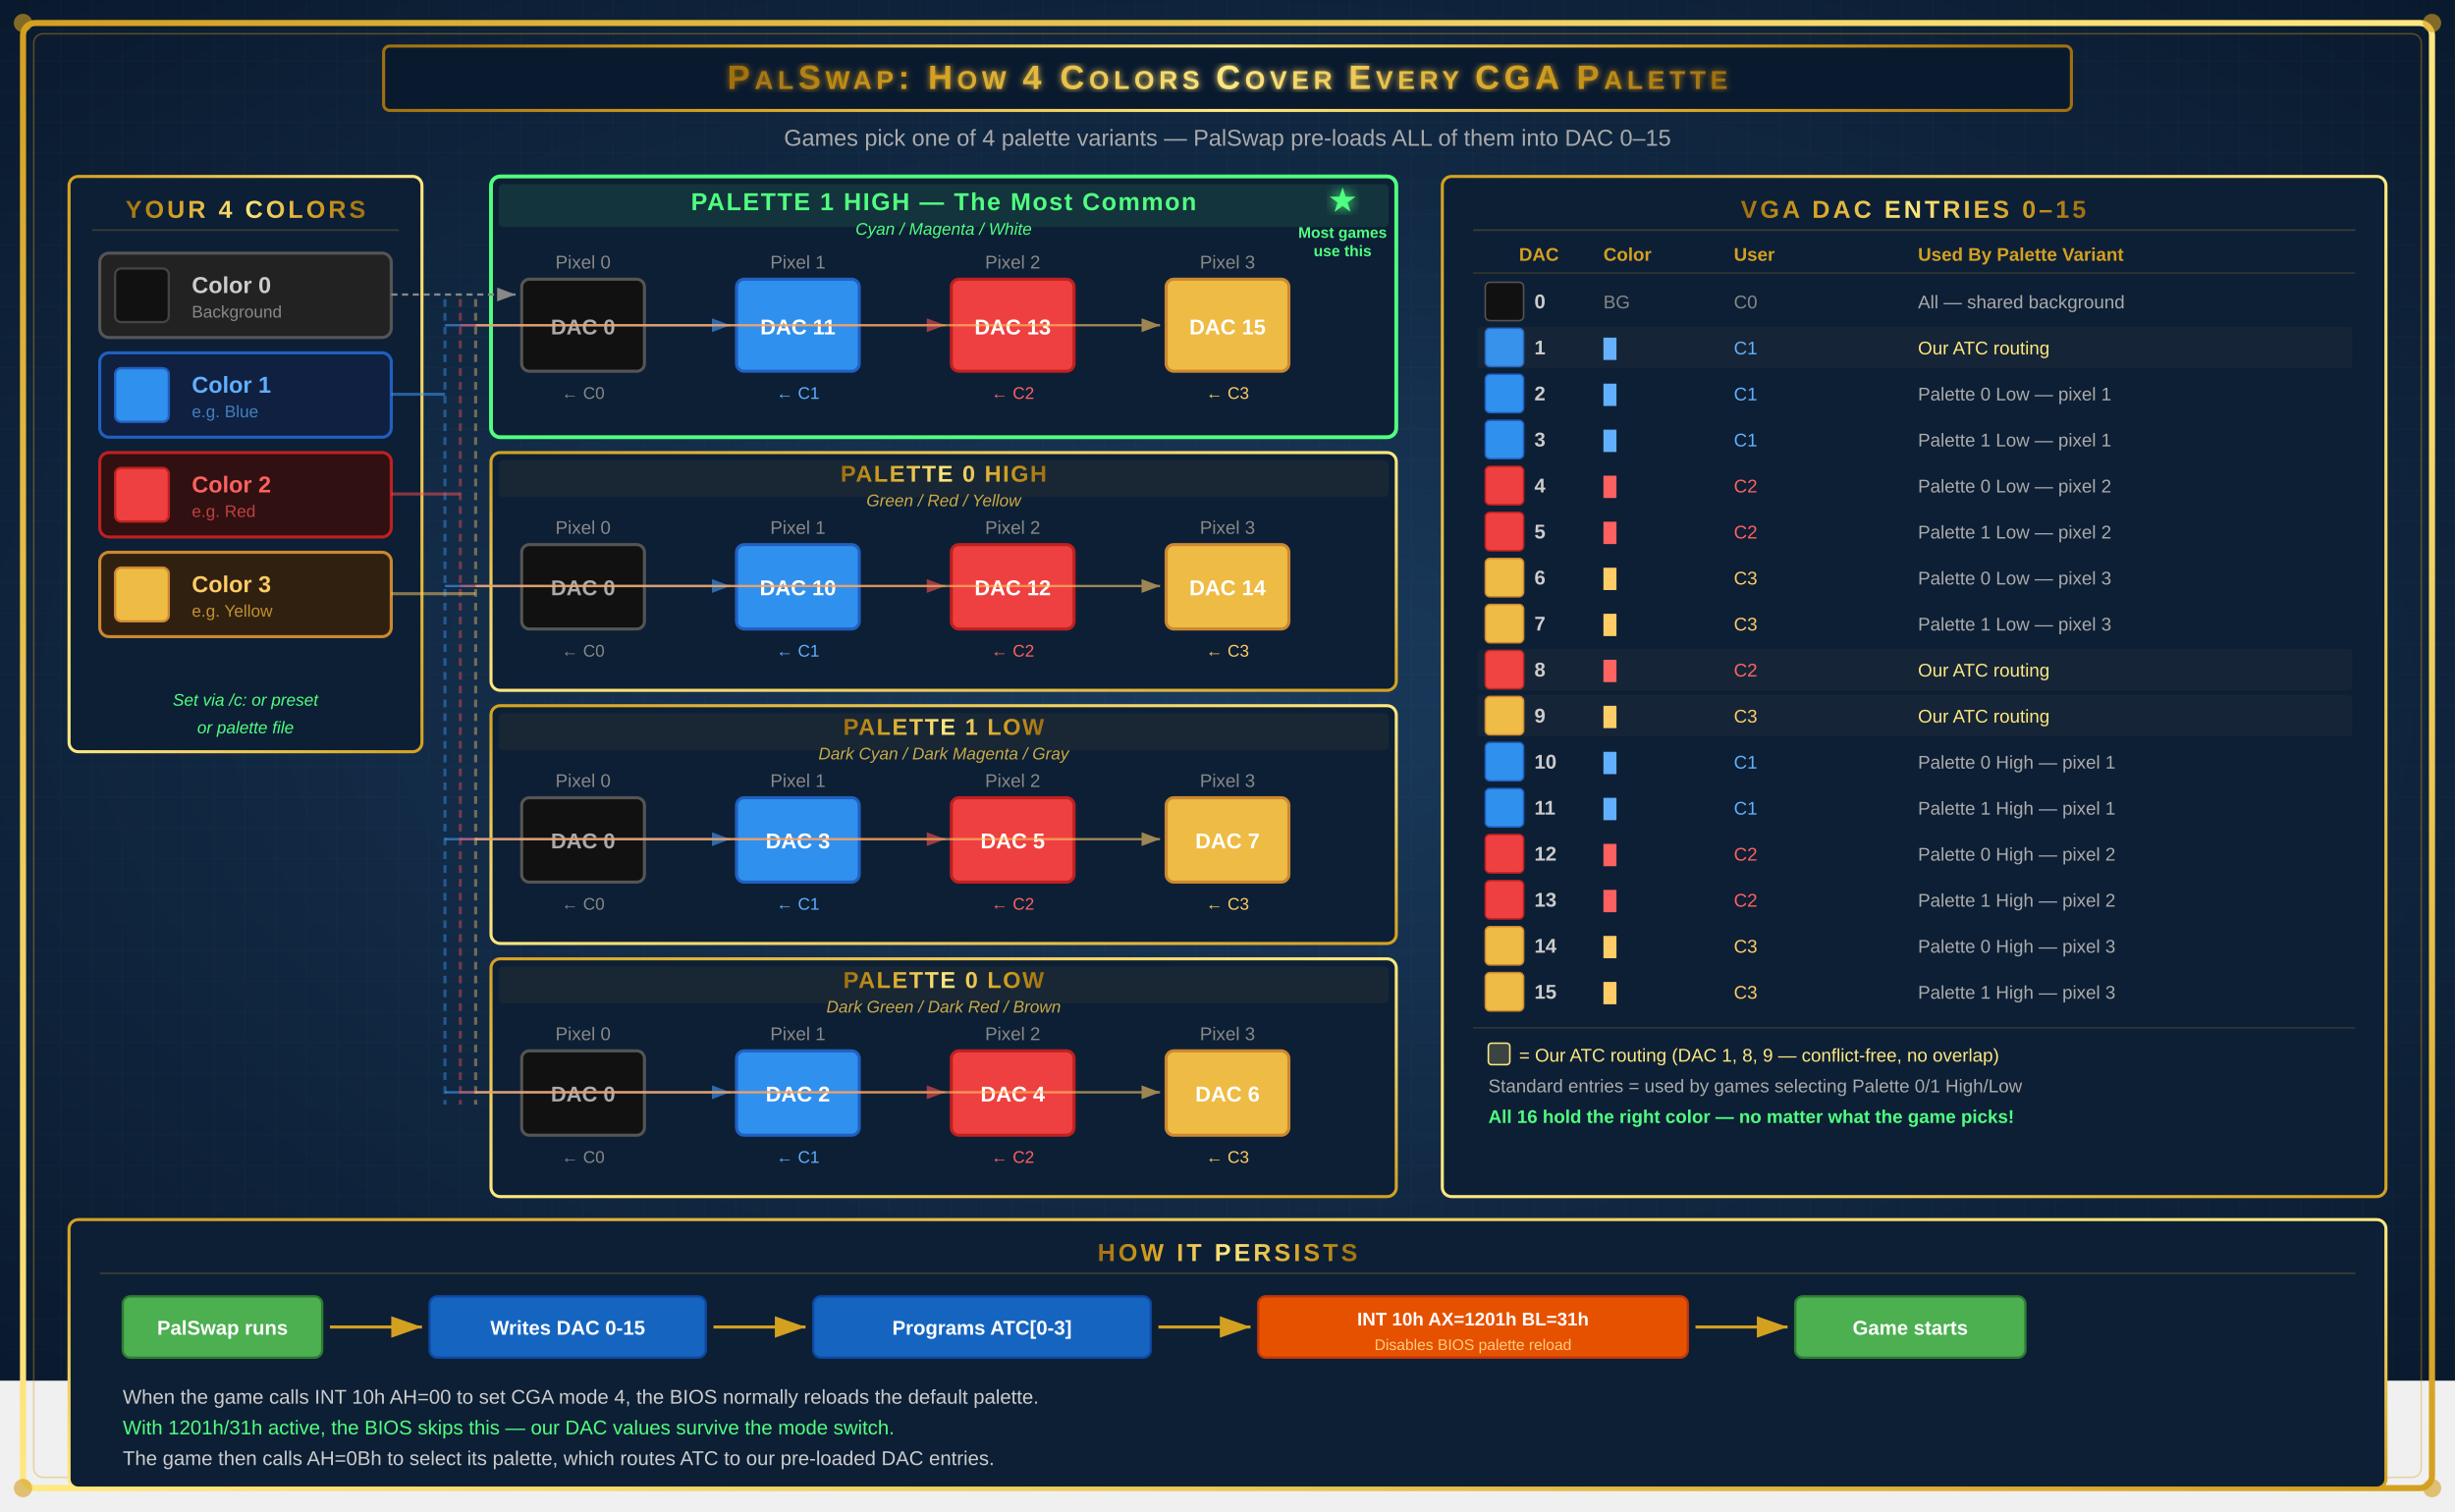
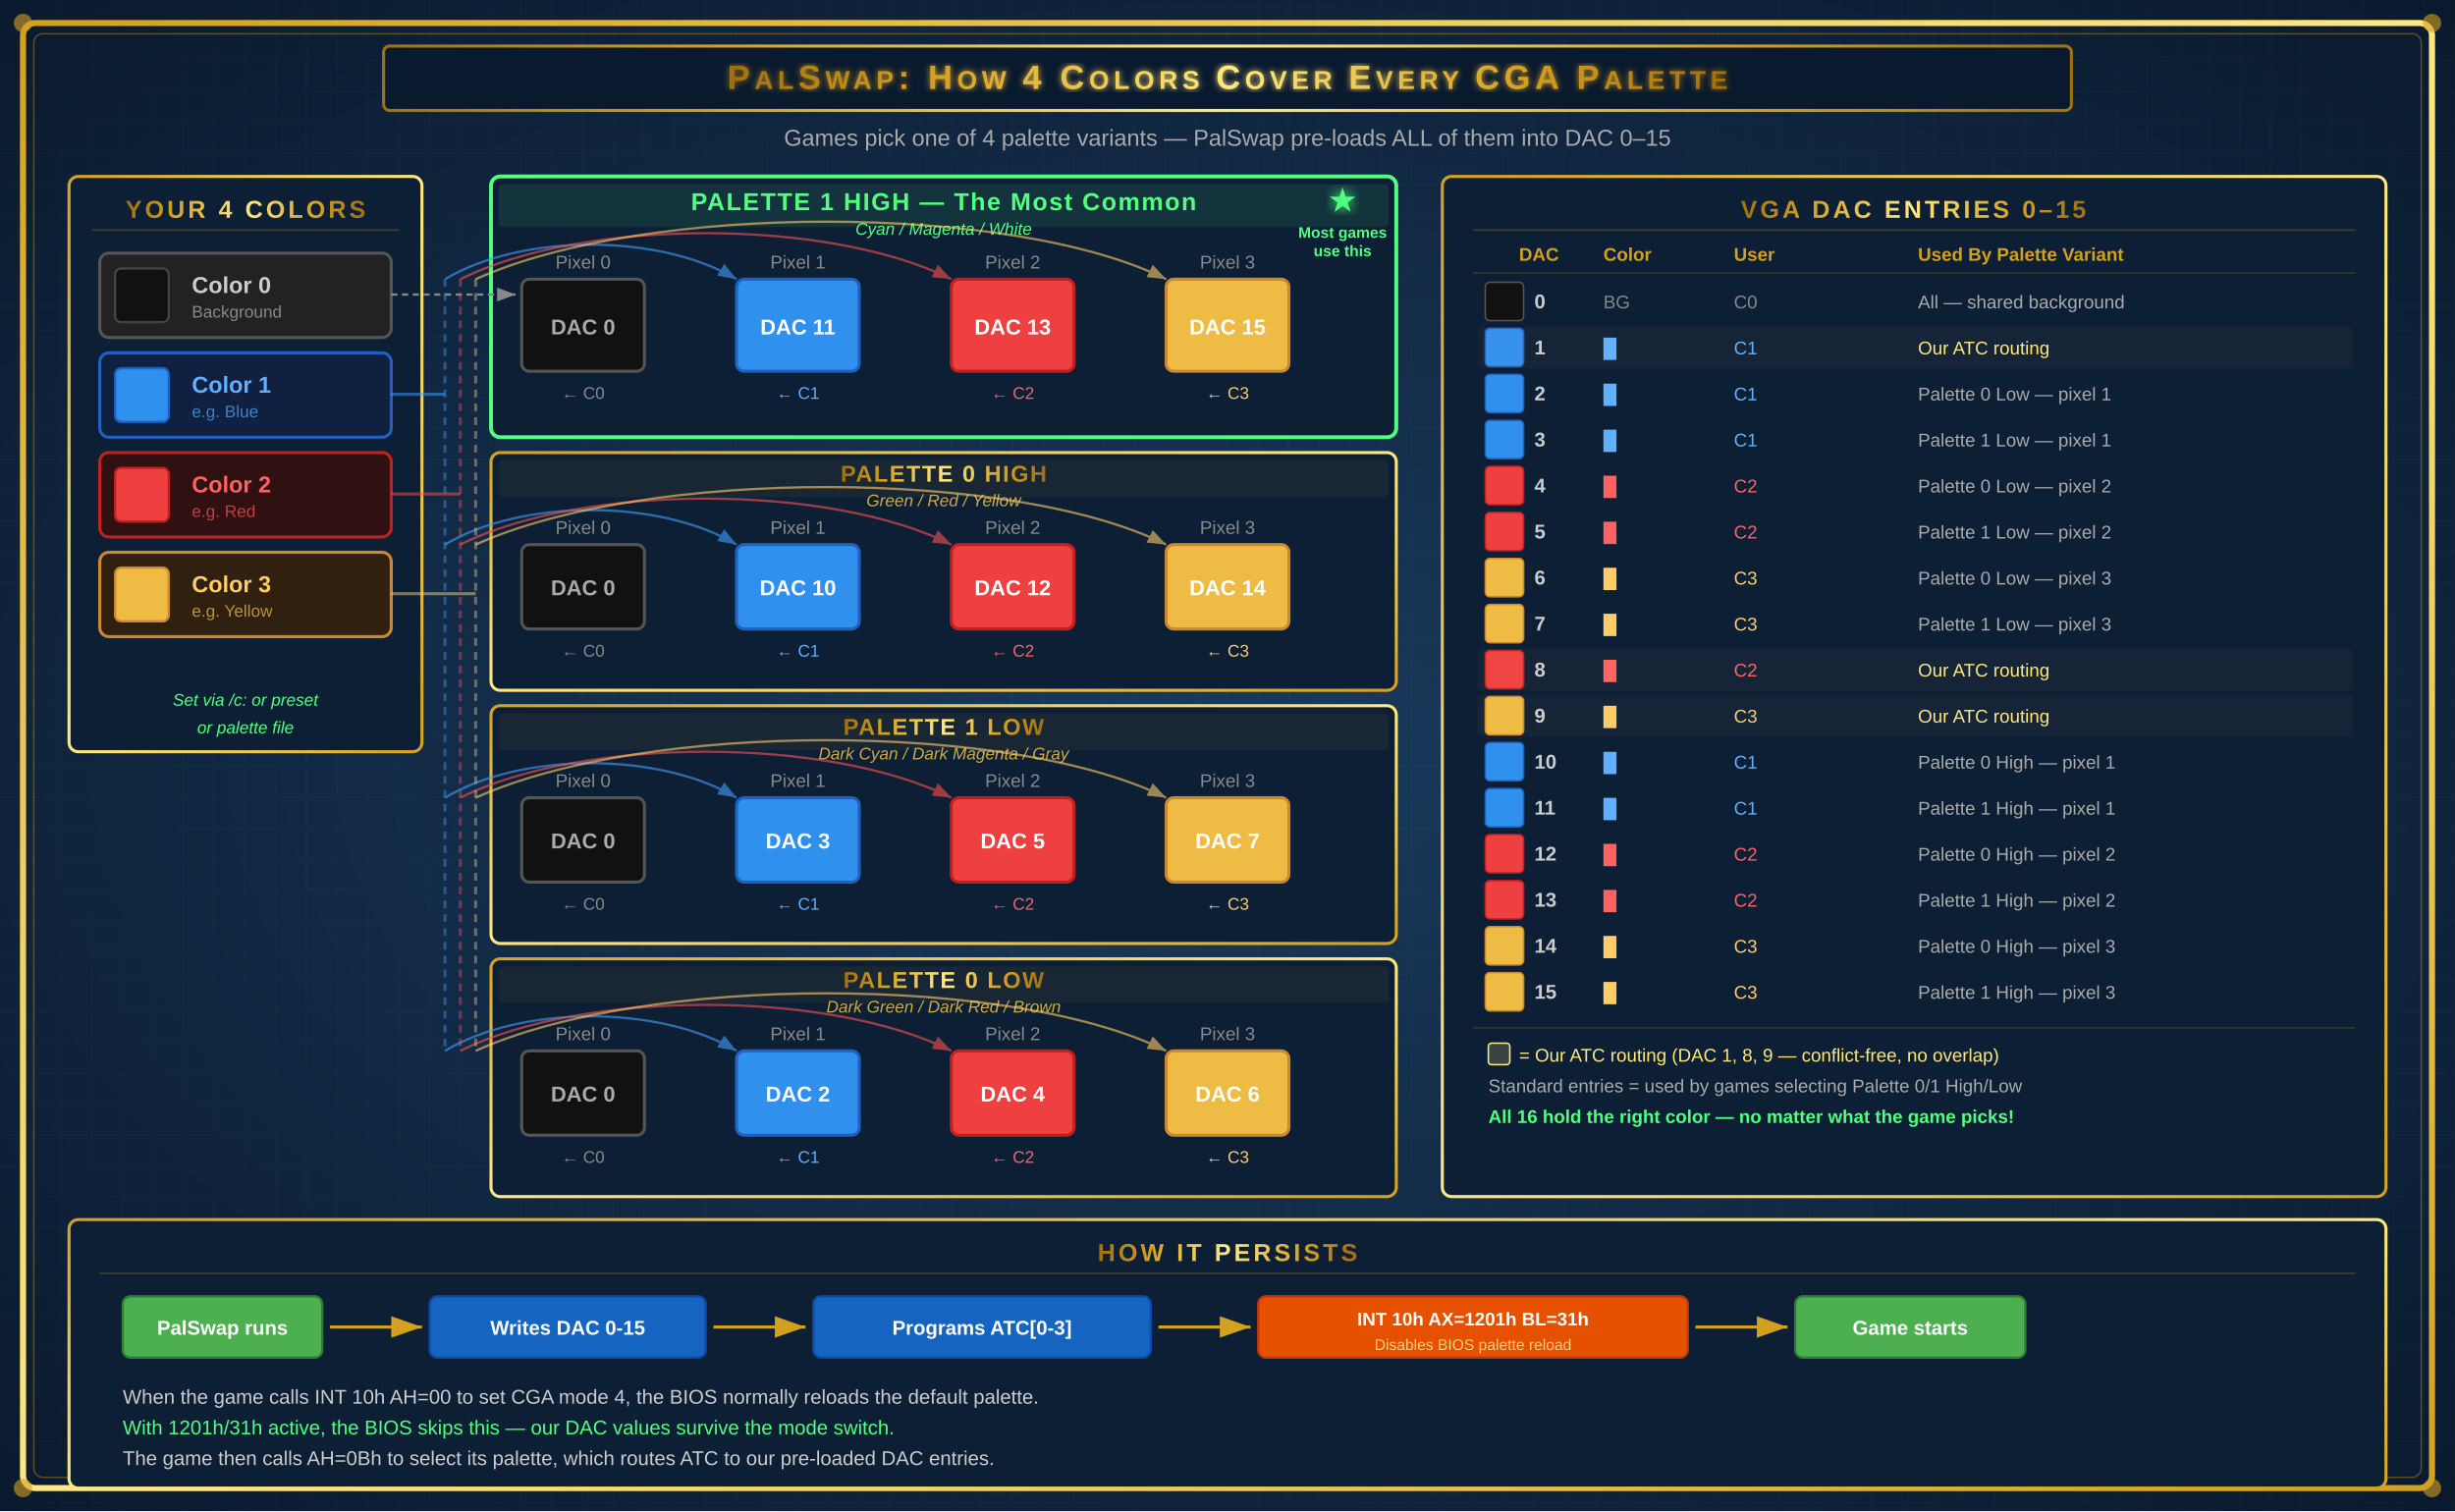
<svg xmlns="http://www.w3.org/2000/svg" viewBox="0 0 1600 985" font-family="'Segoe UI', Arial, sans-serif">
  <defs>
    <radialGradient id="bgGrad" cx="50%" cy="50%" r="70%">
      <stop offset="0%" stop-color="#1a3a5c" />
      <stop offset="100%" stop-color="#0a1a2e" />
    </radialGradient>
    <linearGradient id="goldGrad" x1="0%" y1="0%" x2="100%" y2="100%">
      <stop offset="0%" stop-color="#d4a020" />
      <stop offset="30%" stop-color="#f0d060" />
      <stop offset="50%" stop-color="#ffe880" />
      <stop offset="70%" stop-color="#f0d060" />
      <stop offset="100%" stop-color="#d4a020" />
    </linearGradient>
    <linearGradient id="titleGold" x1="0%" y1="0%" x2="100%" y2="0%">
      <stop offset="0%" stop-color="#a07010" />
      <stop offset="20%" stop-color="#d4a020" />
      <stop offset="50%" stop-color="#ffe880" />
      <stop offset="80%" stop-color="#d4a020" />
      <stop offset="100%" stop-color="#a07010" />
    </linearGradient>
    <pattern id="grid" width="20" height="20" patternUnits="userSpaceOnUse">
      <rect width="20" height="20" fill="none" />
      <line x1="20" y1="0" x2="20" y2="20" stroke="#ffffff08" stroke-width="0.5" />
      <line x1="0" y1="20" x2="20" y2="20" stroke="#ffffff08" stroke-width="0.5" />
    </pattern>
    <filter id="glow">
      <feGaussianBlur stdDeviation="2" result="blur" />
      <feMerge>
        <feMergeNode in="blur" />
        <feMergeNode in="SourceGraphic" />
      </feMerge>
    </filter>
    <filter id="bigGlow">
      <feGaussianBlur stdDeviation="4" result="blur" />
      <feMerge>
        <feMergeNode in="blur" />
        <feMergeNode in="SourceGraphic" />
      </feMerge>
    </filter>
    <marker id="arrowGold" markerWidth="10" markerHeight="7" refX="10" refY="3.5" orient="auto">
      <polygon points="0 0, 10 3.5, 0 7" fill="#d4a020" />
    </marker>
    <marker id="arrowC1" markerWidth="8" markerHeight="6" refX="8" refY="3" orient="auto">
      <polygon points="0 0, 8 3, 0 6" fill="#40a0ff" />
    </marker>
    <marker id="arrowC2" markerWidth="8" markerHeight="6" refX="8" refY="3" orient="auto">
      <polygon points="0 0, 8 3, 0 6" fill="#ff5050" />
    </marker>
    <marker id="arrowC3" markerWidth="8" markerHeight="6" refX="8" refY="3" orient="auto">
      <polygon points="0 0, 8 3, 0 6" fill="#ffcc66" />
    </marker>
    <marker id="arrowC0" markerWidth="8" markerHeight="6" refX="8" refY="3" orient="auto">
      <polygon points="0 0, 8 3, 0 6" fill="#888888" />
    </marker>
  </defs>
-   <rect width="1600" height="900" fill="url(#bgGrad)" />
-   <rect width="1600" height="900" fill="url(#grid)" />
+   <rect width="1600" height="985" fill="url(#bgGrad)" />
+   <rect width="1600" height="985" fill="url(#grid)" />
  <rect x="15" y="15" width="1570" height="955" rx="8" ry="8" fill="none" stroke="url(#goldGrad)" stroke-width="4" />
  <rect x="22" y="22" width="1556" height="941" rx="6" ry="6" fill="none" stroke="#d4a02060" stroke-width="1" />
  <circle cx="15" cy="15" r="6" fill="#d4a020" opacity="0.6" />
  <circle cx="1585" cy="15" r="6" fill="#d4a020" opacity="0.6" />
  <circle cx="15" cy="970" r="6" fill="#d4a020" opacity="0.6" />
  <circle cx="1585" cy="970" r="6" fill="#d4a020" opacity="0.6" />
  <rect x="250" y="30" width="1100" height="42" rx="4" fill="#0a1a2e" stroke="url(#titleGold)" stroke-width="2" />
  <text x="800" y="58" text-anchor="middle" font-size="22" font-weight="bold" fill="url(#titleGold)" filter="url(#glow)" font-variant="small-caps" letter-spacing="3">PalSwap: How 4 Colors Cover Every CGA Palette</text>
  <text x="800" y="95" text-anchor="middle" font-size="15" fill="#aaaaaa">
    Games pick one of 4 palette variants — PalSwap pre-loads ALL of them into DAC 0–15
  </text>
  <rect x="45" y="115" width="230" height="375" rx="6" fill="#0d1f35" stroke="url(#goldGrad)" stroke-width="2" />
  <text x="160" y="142" text-anchor="middle" font-size="16" fill="url(#titleGold)" font-weight="bold" letter-spacing="2">YOUR 4 COLORS</text>
  <line x1="60" y1="150" x2="260" y2="150" stroke="#d4a02040" stroke-width="1" />
  <rect x="65" y="165" width="190" height="55" rx="6" fill="#222222" stroke="#555555" stroke-width="2" />
  <rect x="75" y="175" width="35" height="35" rx="4" fill="#111111" stroke="#444444" stroke-width="1.5" />
  <text x="125" y="191" font-size="15" fill="#cccccc" font-weight="bold">Color 0</text>
  <text x="125" y="207" font-size="11" fill="#888888">Background</text>
  <rect x="65" y="230" width="190" height="55" rx="6" fill="#102040" stroke="#2060c0" stroke-width="2" />
  <rect x="75" y="240" width="35" height="35" rx="4" fill="#3090ee" stroke="#2060c0" stroke-width="1.5" />
  <text x="125" y="256" font-size="15" fill="#60b0ff" font-weight="bold">Color 1</text>
  <text x="125" y="272" font-size="11" fill="#4080c0">e.g. Blue</text>
  <rect x="65" y="295" width="190" height="55" rx="6" fill="#301010" stroke="#c02020" stroke-width="2" />
  <rect x="75" y="305" width="35" height="35" rx="4" fill="#ee4040" stroke="#c02020" stroke-width="1.5" />
  <text x="125" y="321" font-size="15" fill="#ff6060" font-weight="bold">Color 2</text>
  <text x="125" y="337" font-size="11" fill="#c04040">e.g. Red</text>
  <rect x="65" y="360" width="190" height="55" rx="6" fill="#302010" stroke="#cc8830" stroke-width="2" />
  <rect x="75" y="370" width="35" height="35" rx="4" fill="#eebb44" stroke="#cc8830" stroke-width="1.5" />
  <text x="125" y="386" font-size="15" fill="#ffcc66" font-weight="bold">Color 3</text>
  <text x="125" y="402" font-size="11" fill="#c09030">e.g. Yellow</text>
  <text x="160" y="460" text-anchor="middle" font-size="11" fill="#50ff80" font-style="italic">Set via /c: or preset</text>
  <text x="160" y="478" text-anchor="middle" font-size="11" fill="#50ff80" font-style="italic">or palette file</text>
  <rect x="320" y="115" width="590" height="170" rx="6" fill="#0d1f35" stroke="#50ff80" stroke-width="2.5" />
  <rect x="325" y="120" width="580" height="28" rx="3" fill="#50ff8018" />
  <text x="615" y="137" text-anchor="middle" font-size="16" fill="#50ff80" font-weight="bold" letter-spacing="1">PALETTE 1 HIGH — The Most Common</text>
  <text x="615" y="153" text-anchor="middle" font-size="11" fill="#50ff80" font-style="italic">Cyan / Magenta / White</text>
  <text x="380" y="175" text-anchor="middle" font-size="12" fill="#888888">Pixel 0</text>
  <text x="520" y="175" text-anchor="middle" font-size="12" fill="#888888">Pixel 1</text>
  <text x="660" y="175" text-anchor="middle" font-size="12" fill="#888888">Pixel 2</text>
  <text x="800" y="175" text-anchor="middle" font-size="12" fill="#888888">Pixel 3</text>
  <rect x="340" y="182" width="80" height="60" rx="5" fill="#111111" stroke="#555555" stroke-width="2" />
  <rect x="480" y="182" width="80" height="60" rx="5" fill="#3090ee" stroke="#2060c0" stroke-width="2" />
  <rect x="620" y="182" width="80" height="60" rx="5" fill="#ee4040" stroke="#c02020" stroke-width="2" />
  <rect x="760" y="182" width="80" height="60" rx="5" fill="#eebb44" stroke="#cc8830" stroke-width="2" />
  <text x="380" y="218" text-anchor="middle" font-size="14" fill="#aaaaaa" font-weight="bold">DAC 0</text>
  <text x="520" y="218" text-anchor="middle" font-size="14" fill="white" font-weight="bold">DAC 11</text>
  <text x="660" y="218" text-anchor="middle" font-size="14" fill="white" font-weight="bold">DAC 13</text>
  <text x="800" y="218" text-anchor="middle" font-size="14" fill="white" font-weight="bold">DAC 15</text>
  <text x="380" y="260" text-anchor="middle" font-size="11" fill="#888888">← C0</text>
  <text x="520" y="260" text-anchor="middle" font-size="11" fill="#60b0ff">← C1</text>
  <text x="660" y="260" text-anchor="middle" font-size="11" fill="#ff6060">← C2</text>
  <text x="800" y="260" text-anchor="middle" font-size="11" fill="#ffcc66">← C3</text>
  <text x="875" y="138" font-size="22" fill="#50ff80" filter="url(#bigGlow)" text-anchor="middle">★</text>
  <text x="875" y="155" font-size="10" fill="#50ff80" font-weight="bold" text-anchor="middle">Most games</text>
  <text x="875" y="167" font-size="10" fill="#50ff80" font-weight="bold" text-anchor="middle">use this</text>
  <rect x="320" y="295" width="590" height="155" rx="6" fill="#0d1f35" stroke="url(#goldGrad)" stroke-width="2" />
  <rect x="325" y="300" width="580" height="24" rx="3" fill="#d4a02010" />
  <text x="615" y="314" text-anchor="middle" font-size="15" fill="url(#titleGold)" font-weight="bold" letter-spacing="1">PALETTE 0 HIGH</text>
  <text x="615" y="330" text-anchor="middle" font-size="11" fill="#ccaa44" font-style="italic">Green / Red / Yellow</text>
  <text x="380" y="348" text-anchor="middle" font-size="12" fill="#888888">Pixel 0</text>
  <text x="520" y="348" text-anchor="middle" font-size="12" fill="#888888">Pixel 1</text>
  <text x="660" y="348" text-anchor="middle" font-size="12" fill="#888888">Pixel 2</text>
  <text x="800" y="348" text-anchor="middle" font-size="12" fill="#888888">Pixel 3</text>
  <rect x="340" y="355" width="80" height="55" rx="5" fill="#111111" stroke="#555555" stroke-width="2" />
  <rect x="480" y="355" width="80" height="55" rx="5" fill="#3090ee" stroke="#2060c0" stroke-width="2" />
  <rect x="620" y="355" width="80" height="55" rx="5" fill="#ee4040" stroke="#c02020" stroke-width="2" />
  <rect x="760" y="355" width="80" height="55" rx="5" fill="#eebb44" stroke="#cc8830" stroke-width="2" />
  <text x="380" y="388" text-anchor="middle" font-size="14" fill="#aaaaaa" font-weight="bold">DAC 0</text>
  <text x="520" y="388" text-anchor="middle" font-size="14" fill="white" font-weight="bold">DAC 10</text>
  <text x="660" y="388" text-anchor="middle" font-size="14" fill="white" font-weight="bold">DAC 12</text>
  <text x="800" y="388" text-anchor="middle" font-size="14" fill="white" font-weight="bold">DAC 14</text>
  <text x="380" y="428" text-anchor="middle" font-size="11" fill="#888888">← C0</text>
  <text x="520" y="428" text-anchor="middle" font-size="11" fill="#60b0ff">← C1</text>
  <text x="660" y="428" text-anchor="middle" font-size="11" fill="#ff6060">← C2</text>
  <text x="800" y="428" text-anchor="middle" font-size="11" fill="#ffcc66">← C3</text>
  <rect x="320" y="460" width="590" height="155" rx="6" fill="#0d1f35" stroke="url(#goldGrad)" stroke-width="2" />
  <rect x="325" y="465" width="580" height="24" rx="3" fill="#d4a02010" />
  <text x="615" y="479" text-anchor="middle" font-size="15" fill="url(#titleGold)" font-weight="bold" letter-spacing="1">PALETTE 1 LOW</text>
  <text x="615" y="495" text-anchor="middle" font-size="11" fill="#ccaa44" font-style="italic">Dark Cyan / Dark Magenta / Gray</text>
  <text x="380" y="513" text-anchor="middle" font-size="12" fill="#888888">Pixel 0</text>
  <text x="520" y="513" text-anchor="middle" font-size="12" fill="#888888">Pixel 1</text>
  <text x="660" y="513" text-anchor="middle" font-size="12" fill="#888888">Pixel 2</text>
  <text x="800" y="513" text-anchor="middle" font-size="12" fill="#888888">Pixel 3</text>
  <rect x="340" y="520" width="80" height="55" rx="5" fill="#111111" stroke="#555555" stroke-width="2" />
  <rect x="480" y="520" width="80" height="55" rx="5" fill="#3090ee" stroke="#2060c0" stroke-width="2" />
  <rect x="620" y="520" width="80" height="55" rx="5" fill="#ee4040" stroke="#c02020" stroke-width="2" />
  <rect x="760" y="520" width="80" height="55" rx="5" fill="#eebb44" stroke="#cc8830" stroke-width="2" />
  <text x="380" y="553" text-anchor="middle" font-size="14" fill="#aaaaaa" font-weight="bold">DAC 0</text>
  <text x="520" y="553" text-anchor="middle" font-size="14" fill="white" font-weight="bold">DAC 3</text>
  <text x="660" y="553" text-anchor="middle" font-size="14" fill="white" font-weight="bold">DAC 5</text>
  <text x="800" y="553" text-anchor="middle" font-size="14" fill="white" font-weight="bold">DAC 7</text>
  <text x="380" y="593" text-anchor="middle" font-size="11" fill="#888888">← C0</text>
  <text x="520" y="593" text-anchor="middle" font-size="11" fill="#60b0ff">← C1</text>
  <text x="660" y="593" text-anchor="middle" font-size="11" fill="#ff6060">← C2</text>
  <text x="800" y="593" text-anchor="middle" font-size="11" fill="#ffcc66">← C3</text>
  <rect x="320" y="625" width="590" height="155" rx="6" fill="#0d1f35" stroke="url(#goldGrad)" stroke-width="2" />
  <rect x="325" y="630" width="580" height="24" rx="3" fill="#d4a02010" />
  <text x="615" y="644" text-anchor="middle" font-size="15" fill="url(#titleGold)" font-weight="bold" letter-spacing="1">PALETTE 0 LOW</text>
  <text x="615" y="660" text-anchor="middle" font-size="11" fill="#ccaa44" font-style="italic">Dark Green / Dark Red / Brown</text>
  <text x="380" y="678" text-anchor="middle" font-size="12" fill="#888888">Pixel 0</text>
  <text x="520" y="678" text-anchor="middle" font-size="12" fill="#888888">Pixel 1</text>
  <text x="660" y="678" text-anchor="middle" font-size="12" fill="#888888">Pixel 2</text>
  <text x="800" y="678" text-anchor="middle" font-size="12" fill="#888888">Pixel 3</text>
  <rect x="340" y="685" width="80" height="55" rx="5" fill="#111111" stroke="#555555" stroke-width="2" />
  <rect x="480" y="685" width="80" height="55" rx="5" fill="#3090ee" stroke="#2060c0" stroke-width="2" />
  <rect x="620" y="685" width="80" height="55" rx="5" fill="#ee4040" stroke="#c02020" stroke-width="2" />
  <rect x="760" y="685" width="80" height="55" rx="5" fill="#eebb44" stroke="#cc8830" stroke-width="2" />
  <text x="380" y="718" text-anchor="middle" font-size="14" fill="#aaaaaa" font-weight="bold">DAC 0</text>
  <text x="520" y="718" text-anchor="middle" font-size="14" fill="white" font-weight="bold">DAC 2</text>
  <text x="660" y="718" text-anchor="middle" font-size="14" fill="white" font-weight="bold">DAC 4</text>
  <text x="800" y="718" text-anchor="middle" font-size="14" fill="white" font-weight="bold">DAC 6</text>
  <text x="380" y="758" text-anchor="middle" font-size="11" fill="#888888">← C0</text>
  <text x="520" y="758" text-anchor="middle" font-size="11" fill="#60b0ff">← C1</text>
  <text x="660" y="758" text-anchor="middle" font-size="11" fill="#ff6060">← C2</text>
  <text x="800" y="758" text-anchor="middle" font-size="11" fill="#ffcc66">← C3</text>
  <rect x="940" y="115" width="615" height="665" rx="6" fill="#0d1f35" stroke="url(#goldGrad)" stroke-width="2" />
  <text x="1247" y="142" text-anchor="middle" font-size="16" fill="url(#titleGold)" font-weight="bold" letter-spacing="2">VGA DAC ENTRIES 0–15</text>
  <line x1="960" y1="150" x2="1535" y2="150" stroke="#d4a02040" stroke-width="1" />
  <text x="990" y="170" font-size="12" fill="#d4a020" font-weight="bold">DAC</text>
  <text x="1045" y="170" font-size="12" fill="#d4a020" font-weight="bold">Color</text>
  <text x="1130" y="170" font-size="12" fill="#d4a020" font-weight="bold">User</text>
  <text x="1250" y="170" font-size="12" fill="#d4a020" font-weight="bold">Used By Palette Variant</text>
  <line x1="960" y1="178" x2="1535" y2="178" stroke="#d4a02030" stroke-width="1" />
  <rect x="968" y="184" width="25" height="25" rx="3" fill="#111111" stroke="#555555" stroke-width="1" />
  <text x="1000" y="201" font-size="13" fill="#cccccc" font-weight="bold">0</text>
  <text x="1045" y="201" font-size="12" fill="#888888">BG</text>
  <text x="1130" y="201" font-size="12" fill="#888888">C0</text>
  <text x="1250" y="201" font-size="12" fill="#aaaaaa">All — shared background</text>
  <rect x="968" y="214" width="25" height="25" rx="3" fill="#3090ee" stroke="#2060c0" stroke-width="1" />
  <text x="1000" y="231" font-size="13" fill="#cccccc" font-weight="bold">1</text>
  <text x="1045" y="231" font-size="12" fill="#60b0ff">█</text>
  <text x="1130" y="231" font-size="12" fill="#60b0ff">C1</text>
  <text x="1250" y="231" font-size="12" fill="#ffe880">Our ATC routing</text>
  <rect x="968" y="244" width="25" height="25" rx="3" fill="#3090ee" stroke="#2060c0" stroke-width="1" />
  <text x="1000" y="261" font-size="13" fill="#cccccc" font-weight="bold">2</text>
  <text x="1045" y="261" font-size="12" fill="#60b0ff">█</text>
  <text x="1130" y="261" font-size="12" fill="#60b0ff">C1</text>
  <text x="1250" y="261" font-size="12" fill="#aaaaaa">Palette 0 Low — pixel 1</text>
  <rect x="968" y="274" width="25" height="25" rx="3" fill="#3090ee" stroke="#2060c0" stroke-width="1" />
  <text x="1000" y="291" font-size="13" fill="#cccccc" font-weight="bold">3</text>
  <text x="1045" y="291" font-size="12" fill="#60b0ff">█</text>
  <text x="1130" y="291" font-size="12" fill="#60b0ff">C1</text>
  <text x="1250" y="291" font-size="12" fill="#aaaaaa">Palette 1 Low — pixel 1</text>
  <rect x="968" y="304" width="25" height="25" rx="3" fill="#ee4040" stroke="#c02020" stroke-width="1" />
  <text x="1000" y="321" font-size="13" fill="#cccccc" font-weight="bold">4</text>
  <text x="1045" y="321" font-size="12" fill="#ff6060">█</text>
  <text x="1130" y="321" font-size="12" fill="#ff6060">C2</text>
  <text x="1250" y="321" font-size="12" fill="#aaaaaa">Palette 0 Low — pixel 2</text>
  <rect x="968" y="334" width="25" height="25" rx="3" fill="#ee4040" stroke="#c02020" stroke-width="1" />
  <text x="1000" y="351" font-size="13" fill="#cccccc" font-weight="bold">5</text>
  <text x="1045" y="351" font-size="12" fill="#ff6060">█</text>
  <text x="1130" y="351" font-size="12" fill="#ff6060">C2</text>
  <text x="1250" y="351" font-size="12" fill="#aaaaaa">Palette 1 Low — pixel 2</text>
  <rect x="968" y="364" width="25" height="25" rx="3" fill="#eebb44" stroke="#cc8830" stroke-width="1" />
  <text x="1000" y="381" font-size="13" fill="#cccccc" font-weight="bold">6</text>
  <text x="1045" y="381" font-size="12" fill="#ffcc66">█</text>
  <text x="1130" y="381" font-size="12" fill="#ffcc66">C3</text>
  <text x="1250" y="381" font-size="12" fill="#aaaaaa">Palette 0 Low — pixel 3</text>
  <rect x="968" y="394" width="25" height="25" rx="3" fill="#eebb44" stroke="#cc8830" stroke-width="1" />
  <text x="1000" y="411" font-size="13" fill="#cccccc" font-weight="bold">7</text>
  <text x="1045" y="411" font-size="12" fill="#ffcc66">█</text>
  <text x="1130" y="411" font-size="12" fill="#ffcc66">C3</text>
  <text x="1250" y="411" font-size="12" fill="#aaaaaa">Palette 1 Low — pixel 3</text>
  <rect x="968" y="424" width="25" height="25" rx="3" fill="#ee4040" stroke="#c02020" stroke-width="1" />
  <text x="1000" y="441" font-size="13" fill="#cccccc" font-weight="bold">8</text>
  <text x="1045" y="441" font-size="12" fill="#ff6060">█</text>
  <text x="1130" y="441" font-size="12" fill="#ff6060">C2</text>
  <text x="1250" y="441" font-size="12" fill="#ffe880">Our ATC routing</text>
  <rect x="968" y="454" width="25" height="25" rx="3" fill="#eebb44" stroke="#cc8830" stroke-width="1" />
  <text x="1000" y="471" font-size="13" fill="#cccccc" font-weight="bold">9</text>
  <text x="1045" y="471" font-size="12" fill="#ffcc66">█</text>
  <text x="1130" y="471" font-size="12" fill="#ffcc66">C3</text>
  <text x="1250" y="471" font-size="12" fill="#ffe880">Our ATC routing</text>
  <rect x="968" y="484" width="25" height="25" rx="3" fill="#3090ee" stroke="#2060c0" stroke-width="1" />
  <text x="1000" y="501" font-size="13" fill="#cccccc" font-weight="bold">10</text>
  <text x="1045" y="501" font-size="12" fill="#60b0ff">█</text>
  <text x="1130" y="501" font-size="12" fill="#60b0ff">C1</text>
  <text x="1250" y="501" font-size="12" fill="#aaaaaa">Palette 0 High — pixel 1</text>
  <rect x="968" y="514" width="25" height="25" rx="3" fill="#3090ee" stroke="#2060c0" stroke-width="1" />
  <text x="1000" y="531" font-size="13" fill="#cccccc" font-weight="bold">11</text>
  <text x="1045" y="531" font-size="12" fill="#60b0ff">█</text>
  <text x="1130" y="531" font-size="12" fill="#60b0ff">C1</text>
  <text x="1250" y="531" font-size="12" fill="#aaaaaa">Palette 1 High — pixel 1</text>
  <rect x="968" y="544" width="25" height="25" rx="3" fill="#ee4040" stroke="#c02020" stroke-width="1" />
  <text x="1000" y="561" font-size="13" fill="#cccccc" font-weight="bold">12</text>
  <text x="1045" y="561" font-size="12" fill="#ff6060">█</text>
  <text x="1130" y="561" font-size="12" fill="#ff6060">C2</text>
  <text x="1250" y="561" font-size="12" fill="#aaaaaa">Palette 0 High — pixel 2</text>
  <rect x="968" y="574" width="25" height="25" rx="3" fill="#ee4040" stroke="#c02020" stroke-width="1" />
  <text x="1000" y="591" font-size="13" fill="#cccccc" font-weight="bold">13</text>
  <text x="1045" y="591" font-size="12" fill="#ff6060">█</text>
  <text x="1130" y="591" font-size="12" fill="#ff6060">C2</text>
  <text x="1250" y="591" font-size="12" fill="#aaaaaa">Palette 1 High — pixel 2</text>
  <rect x="968" y="604" width="25" height="25" rx="3" fill="#eebb44" stroke="#cc8830" stroke-width="1" />
  <text x="1000" y="621" font-size="13" fill="#cccccc" font-weight="bold">14</text>
  <text x="1045" y="621" font-size="12" fill="#ffcc66">█</text>
  <text x="1130" y="621" font-size="12" fill="#ffcc66">C3</text>
  <text x="1250" y="621" font-size="12" fill="#aaaaaa">Palette 0 High — pixel 3</text>
  <rect x="968" y="634" width="25" height="25" rx="3" fill="#eebb44" stroke="#cc8830" stroke-width="1" />
  <text x="1000" y="651" font-size="13" fill="#cccccc" font-weight="bold">15</text>
  <text x="1045" y="651" font-size="12" fill="#ffcc66">█</text>
  <text x="1130" y="651" font-size="12" fill="#ffcc66">C3</text>
  <text x="1250" y="651" font-size="12" fill="#aaaaaa">Palette 1 High — pixel 3</text>
  <rect x="963" y="213" width="570" height="27" rx="2" fill="#ffe88008" stroke="none" />
  <rect x="963" y="423" width="570" height="27" rx="2" fill="#ffe88008" stroke="none" />
  <rect x="963" y="453" width="570" height="27" rx="2" fill="#ffe88008" stroke="none" />
  <line x1="960" y1="670" x2="1535" y2="670" stroke="#d4a02030" stroke-width="1" />
  <rect x="970" y="680" width="14" height="14" rx="2" fill="#ffe88030" stroke="#ffe880" stroke-width="1" />
  <text x="990" y="692" font-size="12" fill="#ffe880">= Our ATC routing (DAC 1, 8, 9 — conflict-free, no overlap)</text>
  <text x="970" y="712" font-size="12" fill="#aaaaaa">Standard entries = used by games selecting Palette 0/1 High/Low</text>
  <text x="970" y="732" font-size="12" fill="#50ff80" font-weight="bold">All 16 hold the right color — no matter what the game picks!</text>
  <rect x="45" y="795" width="1510" height="175" rx="6" fill="#0d1f35" stroke="url(#goldGrad)" stroke-width="2" />
  <text x="800" y="822" text-anchor="middle" font-size="16" fill="url(#titleGold)" font-weight="bold" letter-spacing="2">HOW IT PERSISTS</text>
  <line x1="65" y1="830" x2="1535" y2="830" stroke="#d4a02040" stroke-width="1" />
  <rect x="80" y="845" width="130" height="40" rx="5" fill="#4CAF50" stroke="#2E7D32" stroke-width="1.5" />
  <text x="145" y="870" text-anchor="middle" font-size="13" fill="white" font-weight="bold">PalSwap runs</text>
  <line x1="215" y1="865" x2="275" y2="865" stroke="#d4a020" stroke-width="2" marker-end="url(#arrowGold)" />
  <rect x="280" y="845" width="180" height="40" rx="5" fill="#1565C0" stroke="#0D47A1" stroke-width="1.5" />
  <text x="370" y="870" text-anchor="middle" font-size="13" fill="white" font-weight="bold">Writes DAC 0-15</text>
  <line x1="465" y1="865" x2="525" y2="865" stroke="#d4a020" stroke-width="2" marker-end="url(#arrowGold)" />
  <rect x="530" y="845" width="220" height="40" rx="5" fill="#1565C0" stroke="#0D47A1" stroke-width="1.5" />
  <text x="640" y="870" text-anchor="middle" font-size="13" fill="white" font-weight="bold">Programs ATC[0-3]</text>
  <line x1="755" y1="865" x2="815" y2="865" stroke="#d4a020" stroke-width="2" marker-end="url(#arrowGold)" />
  <rect x="820" y="845" width="280" height="40" rx="5" fill="#E65100" stroke="#BF360C" stroke-width="1.5" />
  <text x="960" y="864" text-anchor="middle" font-size="12" fill="white" font-weight="bold">INT 10h AX=1201h BL=31h</text>
  <text x="960" y="880" text-anchor="middle" font-size="10" fill="#ffcc80">Disables BIOS palette reload</text>
  <line x1="1105" y1="865" x2="1165" y2="865" stroke="#d4a020" stroke-width="2" marker-end="url(#arrowGold)" />
  <rect x="1170" y="845" width="150" height="40" rx="5" fill="#4CAF50" stroke="#2E7D32" stroke-width="1.5" />
  <text x="1245" y="870" text-anchor="middle" font-size="13" fill="white" font-weight="bold">Game starts</text>
  <text x="80" y="915" font-size="13" fill="#cccccc">When the game calls INT 10h AH=00 to set CGA mode 4, the BIOS normally reloads the default palette.</text>
  <text x="80" y="935" font-size="13" fill="#50ff80">With 1201h/31h active, the BIOS skips this — our DAC values survive the mode switch.</text>
  <text x="80" y="955" font-size="13" fill="#cccccc">The game then calls AH=0Bh to select its palette, which routes ATC to our pre-loaded DAC entries.</text>
  <line x1="255" y1="192" x2="336" y2="192" stroke="#888888" stroke-width="1.5" stroke-dasharray="4,3" marker-end="url(#arrowC0)" />
  <line x1="255" y1="257" x2="290" y2="257" stroke="#40a0ff" stroke-width="2" opacity="0.5" />
-   <line x1="290" y1="195" x2="290" y2="720" stroke="#40a0ff" stroke-width="2" stroke-dasharray="5,4" opacity="0.4" />
-   <line x1="290" y1="212" x2="476" y2="212" stroke="#40a0ff" stroke-width="1.5" marker-end="url(#arrowC1)" opacity="0.6" />
-   <line x1="290" y1="382" x2="476" y2="382" stroke="#40a0ff" stroke-width="1.5" marker-end="url(#arrowC1)" opacity="0.6" />
-   <line x1="290" y1="547" x2="476" y2="547" stroke="#40a0ff" stroke-width="1.5" marker-end="url(#arrowC1)" opacity="0.6" />
-   <line x1="290" y1="712" x2="476" y2="712" stroke="#40a0ff" stroke-width="1.5" marker-end="url(#arrowC1)" opacity="0.6" />
+   <line x1="290" y1="182" x2="290" y2="685" stroke="#40a0ff" stroke-width="2" stroke-dasharray="5,4" opacity="0.4" />
+   <path d="M 290,182 C 340,152 430,152 480,182" fill="none" stroke="#40a0ff" stroke-width="1.5" marker-end="url(#arrowC1)" opacity="0.6" />
+   <path d="M 290,355 C 340,325 430,325 480,355" fill="none" stroke="#40a0ff" stroke-width="1.5" marker-end="url(#arrowC1)" opacity="0.6" />
+   <path d="M 290,520 C 340,490 430,490 480,520" fill="none" stroke="#40a0ff" stroke-width="1.5" marker-end="url(#arrowC1)" opacity="0.6" />
+   <path d="M 290,685 C 340,655 430,655 480,685" fill="none" stroke="#40a0ff" stroke-width="1.5" marker-end="url(#arrowC1)" opacity="0.6" />
  <line x1="255" y1="322" x2="300" y2="322" stroke="#ff5050" stroke-width="2" opacity="0.5" />
-   <line x1="300" y1="195" x2="300" y2="720" stroke="#ff5050" stroke-width="2" stroke-dasharray="5,4" opacity="0.4" />
-   <line x1="300" y1="212" x2="616" y2="212" stroke="#ff5050" stroke-width="1.5" marker-end="url(#arrowC2)" opacity="0.6" />
-   <line x1="300" y1="382" x2="616" y2="382" stroke="#ff5050" stroke-width="1.5" marker-end="url(#arrowC2)" opacity="0.6" />
-   <line x1="300" y1="547" x2="616" y2="547" stroke="#ff5050" stroke-width="1.5" marker-end="url(#arrowC2)" opacity="0.6" />
-   <line x1="300" y1="712" x2="616" y2="712" stroke="#ff5050" stroke-width="1.5" marker-end="url(#arrowC2)" opacity="0.6" />
+   <line x1="300" y1="182" x2="300" y2="685" stroke="#ff5050" stroke-width="2" stroke-dasharray="5,4" opacity="0.4" />
+   <path d="M 300,182 C 380,142 540,142 620,182" fill="none" stroke="#ff5050" stroke-width="1.5" marker-end="url(#arrowC2)" opacity="0.6" />
+   <path d="M 300,355 C 380,315 540,315 620,355" fill="none" stroke="#ff5050" stroke-width="1.5" marker-end="url(#arrowC2)" opacity="0.6" />
+   <path d="M 300,520 C 380,480 540,480 620,520" fill="none" stroke="#ff5050" stroke-width="1.5" marker-end="url(#arrowC2)" opacity="0.6" />
+   <path d="M 300,685 C 380,645 540,645 620,685" fill="none" stroke="#ff5050" stroke-width="1.5" marker-end="url(#arrowC2)" opacity="0.6" />
  <line x1="255" y1="387" x2="310" y2="387" stroke="#ffcc66" stroke-width="2" opacity="0.5" />
-   <line x1="310" y1="195" x2="310" y2="720" stroke="#ffcc66" stroke-width="2" stroke-dasharray="5,4" opacity="0.4" />
-   <line x1="310" y1="212" x2="756" y2="212" stroke="#ffcc66" stroke-width="1.5" marker-end="url(#arrowC3)" opacity="0.6" />
-   <line x1="310" y1="382" x2="756" y2="382" stroke="#ffcc66" stroke-width="1.5" marker-end="url(#arrowC3)" opacity="0.6" />
-   <line x1="310" y1="547" x2="756" y2="547" stroke="#ffcc66" stroke-width="1.5" marker-end="url(#arrowC3)" opacity="0.6" />
-   <line x1="310" y1="712" x2="756" y2="712" stroke="#ffcc66" stroke-width="1.5" marker-end="url(#arrowC3)" opacity="0.6" />
+   <line x1="310" y1="182" x2="310" y2="685" stroke="#ffcc66" stroke-width="2" stroke-dasharray="5,4" opacity="0.4" />
+   <path d="M 310,182 C 420,132 660,132 760,182" fill="none" stroke="#ffcc66" stroke-width="1.5" marker-end="url(#arrowC3)" opacity="0.6" />
+   <path d="M 310,355 C 420,305 660,305 760,355" fill="none" stroke="#ffcc66" stroke-width="1.5" marker-end="url(#arrowC3)" opacity="0.6" />
+   <path d="M 310,520 C 420,470 660,470 760,520" fill="none" stroke="#ffcc66" stroke-width="1.5" marker-end="url(#arrowC3)" opacity="0.6" />
+   <path d="M 310,685 C 420,635 660,635 760,685" fill="none" stroke="#ffcc66" stroke-width="1.5" marker-end="url(#arrowC3)" opacity="0.6" />
</svg>
